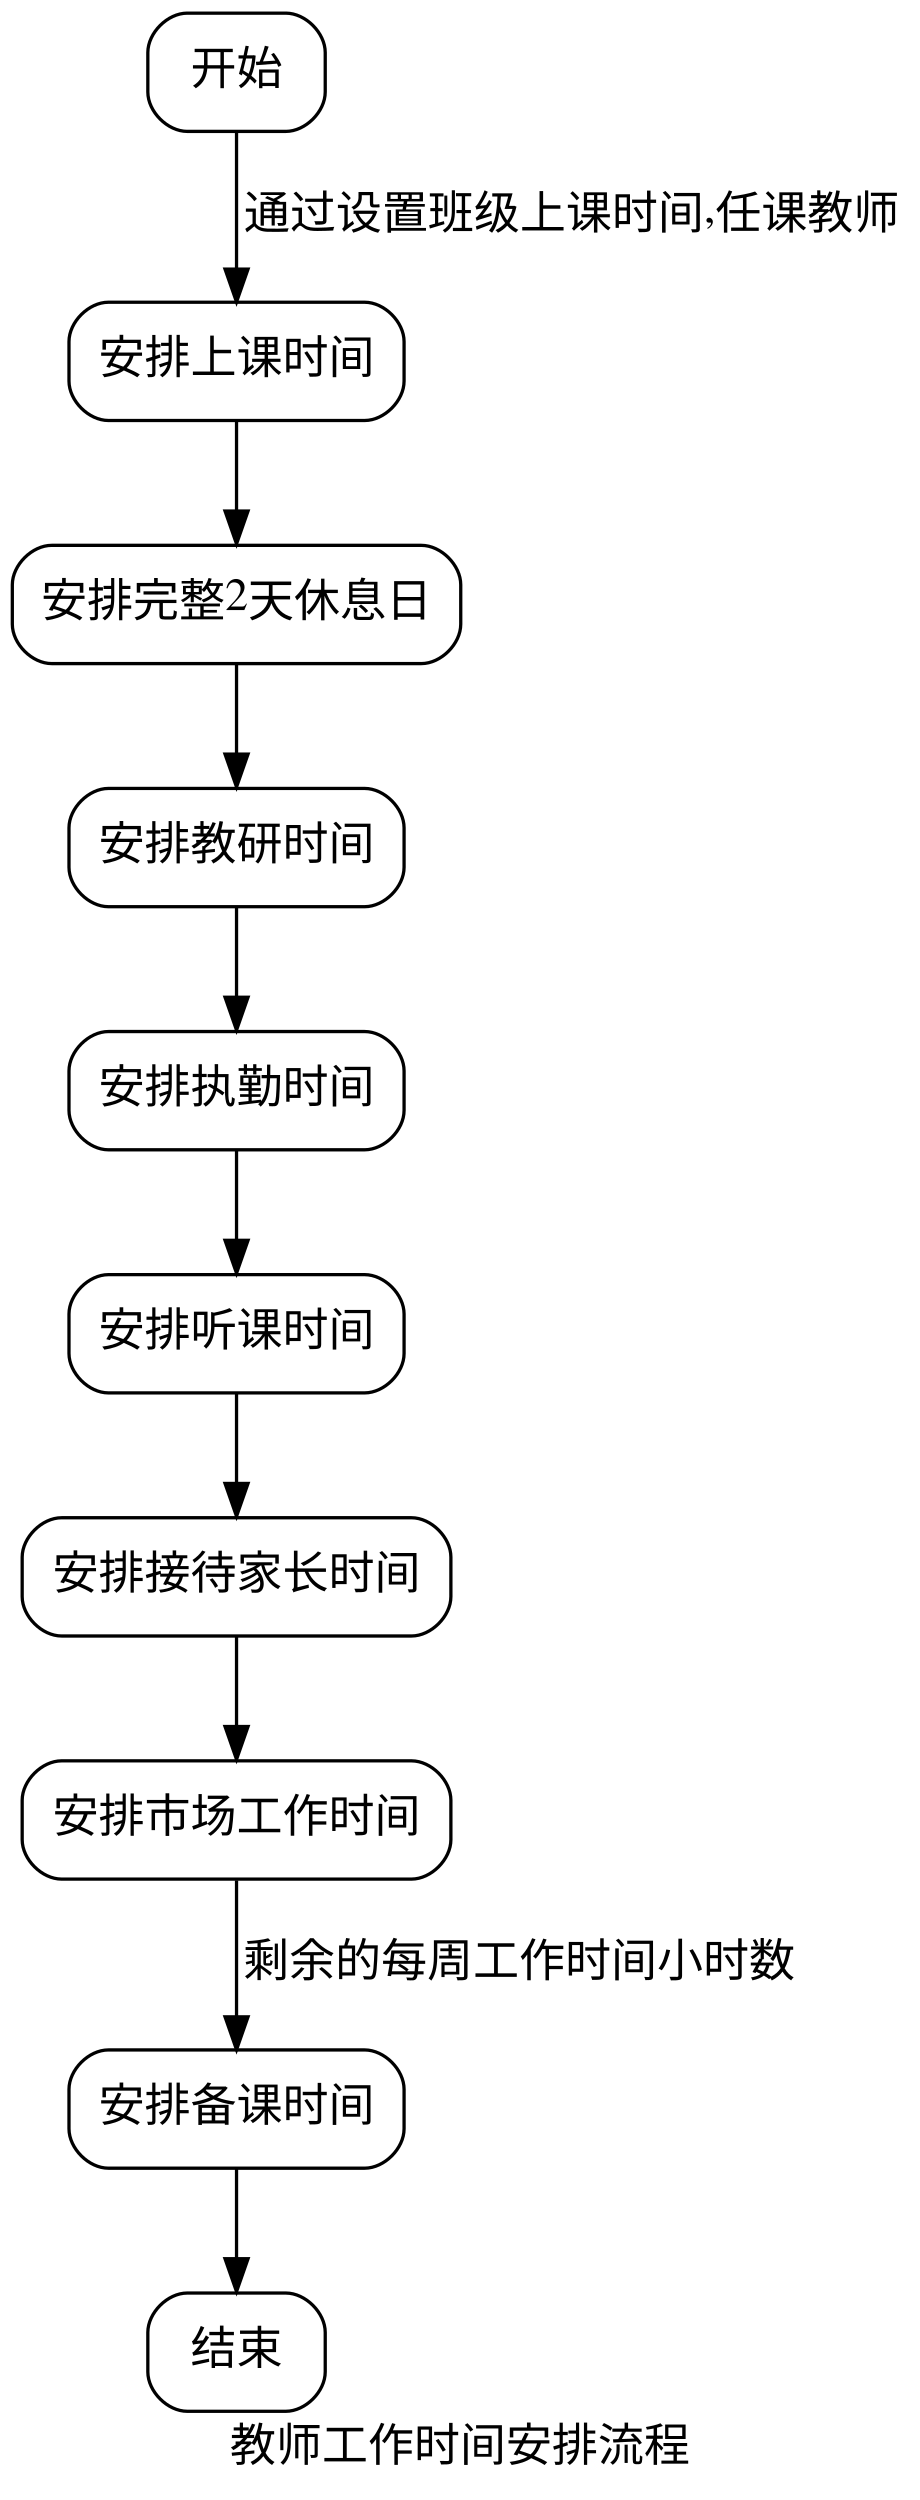
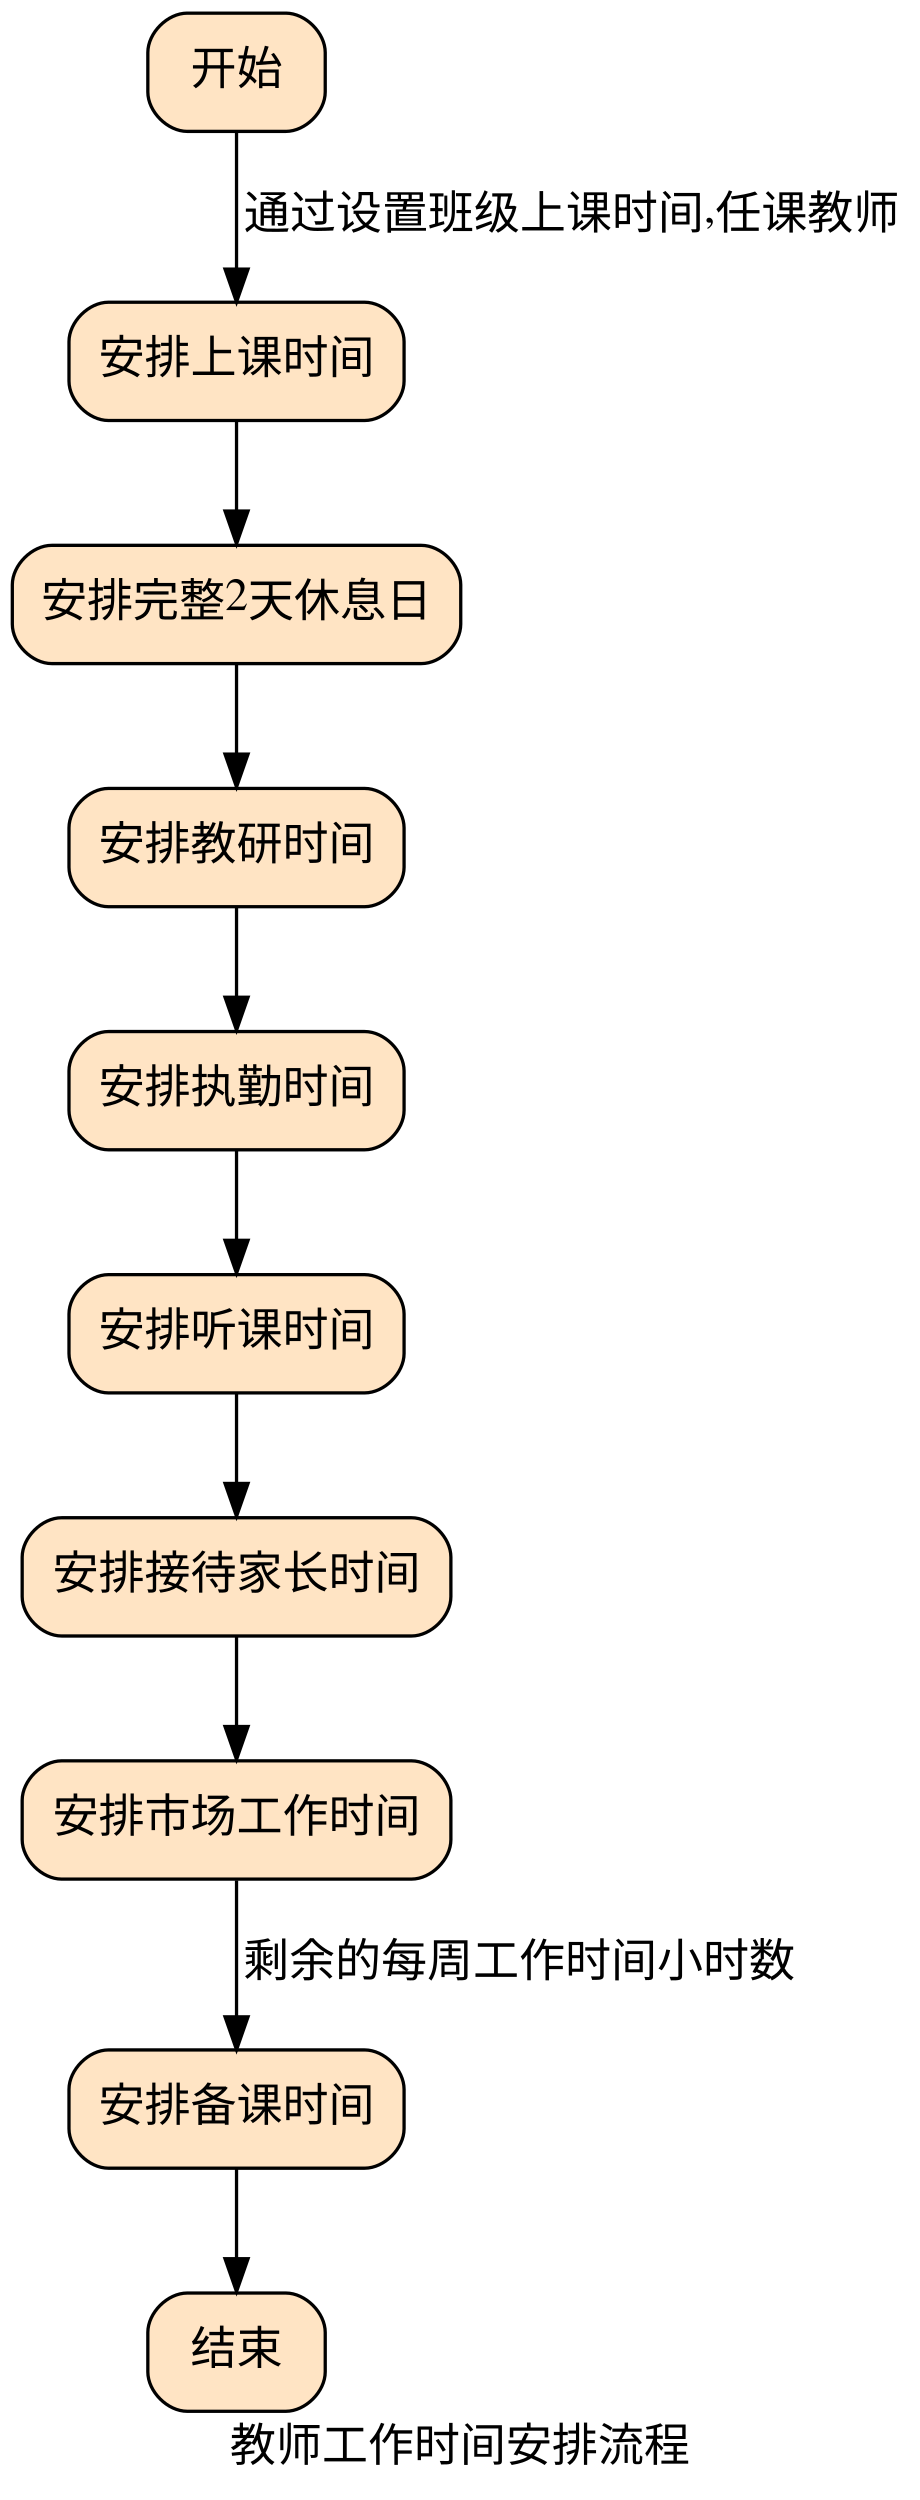
<svg xmlns="http://www.w3.org/2000/svg" width="280pt" height="761pt" viewBox="0.00 0.00 280.00 761.00">
  <g id="graph0" class="graph" transform="scale(1 1) rotate(0) translate(4 757)">
    <polygon fill="white" stroke="white" points="-4,5 -4,-757 277,-757 277,5 -4,5" />
    <text text-anchor="middle" x="136" y="-7.8" font-family="Times,serif" font-size="14.00">教师工作时间安排流程</text>
    <g id="node1" class="node">
-       <path fill="none" stroke="black" d="M107,-665C107,-665 29,-665 29,-665 23,-665 17,-659 17,-653 17,-653 17,-641 17,-641 17,-635 23,-629 29,-629 29,-629 107,-629 107,-629 113,-629 119,-635 119,-641 119,-641 119,-653 119,-653 119,-659 113,-665 107,-665" />
+       <path fill="bisque" stroke="black" d="M107,-665C107,-665 29,-665 29,-665 23,-665 17,-659 17,-653 17,-653 17,-641 17,-641 17,-635 23,-629 29,-629 29,-629 107,-629 107,-629 113,-629 119,-635 119,-641 119,-641 119,-653 119,-653 119,-659 113,-665 107,-665" />
      <text text-anchor="middle" x="68" y="-643.3" font-family="Times,serif" font-size="14.00">安排上课时间</text>
    </g>
    <g id="node2" class="node">
-       <path fill="none" stroke="black" d="M124.25,-591C124.25,-591 11.75,-591 11.75,-591 5.75,-591 -0.25,-585 -0.25,-579 -0.25,-579 -0.25,-567 -0.25,-567 -0.25,-561 5.75,-555 11.75,-555 11.75,-555 124.25,-555 124.25,-555 130.25,-555 136.25,-561 136.25,-567 136.25,-567 136.25,-579 136.25,-579 136.25,-585 130.25,-591 124.25,-591" />
+       <path fill="bisque" stroke="black" d="M124.25,-591C124.25,-591 11.75,-591 11.75,-591 5.75,-591 -0.25,-585 -0.25,-579 -0.25,-579 -0.25,-567 -0.25,-567 -0.25,-561 5.75,-555 11.75,-555 11.75,-555 124.25,-555 124.25,-555 130.25,-555 136.25,-561 136.25,-567 136.25,-567 136.25,-579 136.25,-579 136.25,-585 130.25,-591 124.25,-591" />
      <text text-anchor="middle" x="68" y="-569.3" font-family="Times,serif" font-size="14.00">安排完整2天休息日</text>
    </g>
    <g id="edge1" class="edge">
      <path fill="none" stroke="black" d="M68,-628.937C68,-620.807 68,-610.876 68,-601.705" />
      <polygon fill="black" stroke="black" points="71.5,-601.441 68,-591.441 64.5,-601.441 71.5,-601.441" />
    </g>
    <g id="node3" class="node">
-       <path fill="none" stroke="black" d="M107,-517C107,-517 29,-517 29,-517 23,-517 17,-511 17,-505 17,-505 17,-493 17,-493 17,-487 23,-481 29,-481 29,-481 107,-481 107,-481 113,-481 119,-487 119,-493 119,-493 119,-505 119,-505 119,-511 113,-517 107,-517" />
+       <path fill="bisque" stroke="black" d="M107,-517C107,-517 29,-517 29,-517 23,-517 17,-511 17,-505 17,-505 17,-493 17,-493 17,-487 23,-481 29,-481 29,-481 107,-481 107,-481 113,-481 119,-487 119,-493 119,-493 119,-505 119,-505 119,-511 113,-517 107,-517" />
      <text text-anchor="middle" x="68" y="-495.3" font-family="Times,serif" font-size="14.00">安排教研时间</text>
    </g>
    <g id="edge2" class="edge">
      <path fill="none" stroke="black" d="M68,-554.937C68,-546.807 68,-536.876 68,-527.705" />
      <polygon fill="black" stroke="black" points="71.5,-527.441 68,-517.441 64.5,-527.441 71.5,-527.441" />
    </g>
    <g id="node4" class="node">
-       <path fill="none" stroke="black" d="M107,-443C107,-443 29,-443 29,-443 23,-443 17,-437 17,-431 17,-431 17,-419 17,-419 17,-413 23,-407 29,-407 29,-407 107,-407 107,-407 113,-407 119,-413 119,-419 119,-419 119,-431 119,-431 119,-437 113,-443 107,-443" />
+       <path fill="bisque" stroke="black" d="M107,-443C107,-443 29,-443 29,-443 23,-443 17,-437 17,-431 17,-431 17,-419 17,-419 17,-413 23,-407 29,-407 29,-407 107,-407 107,-407 113,-407 119,-413 119,-419 119,-419 119,-431 119,-431 119,-437 113,-443 107,-443" />
      <text text-anchor="middle" x="68" y="-421.3" font-family="Times,serif" font-size="14.00">安排执勤时间</text>
    </g>
    <g id="edge3" class="edge">
      <path fill="none" stroke="black" d="M68,-480.937C68,-472.807 68,-462.876 68,-453.705" />
      <polygon fill="black" stroke="black" points="71.5,-453.441 68,-443.441 64.5,-453.441 71.5,-453.441" />
    </g>
    <g id="node5" class="node">
-       <path fill="none" stroke="black" d="M107,-369C107,-369 29,-369 29,-369 23,-369 17,-363 17,-357 17,-357 17,-345 17,-345 17,-339 23,-333 29,-333 29,-333 107,-333 107,-333 113,-333 119,-339 119,-345 119,-345 119,-357 119,-357 119,-363 113,-369 107,-369" />
+       <path fill="bisque" stroke="black" d="M107,-369C107,-369 29,-369 29,-369 23,-369 17,-363 17,-357 17,-357 17,-345 17,-345 17,-339 23,-333 29,-333 29,-333 107,-333 107,-333 113,-333 119,-339 119,-345 119,-345 119,-357 119,-357 119,-363 113,-369 107,-369" />
      <text text-anchor="middle" x="68" y="-347.3" font-family="Times,serif" font-size="14.00">安排听课时间</text>
    </g>
    <g id="edge4" class="edge">
      <path fill="none" stroke="black" d="M68,-406.937C68,-398.807 68,-388.876 68,-379.705" />
      <polygon fill="black" stroke="black" points="71.5,-379.441 68,-369.441 64.5,-379.441 71.5,-379.441" />
    </g>
    <g id="node6" class="node">
-       <path fill="none" stroke="black" d="M121.25,-295C121.25,-295 14.75,-295 14.75,-295 8.75,-295 2.75,-289 2.75,-283 2.75,-283 2.75,-271 2.75,-271 2.75,-265 8.75,-259 14.75,-259 14.75,-259 121.25,-259 121.25,-259 127.25,-259 133.25,-265 133.25,-271 133.25,-271 133.25,-283 133.25,-283 133.25,-289 127.25,-295 121.25,-295" />
+       <path fill="bisque" stroke="black" d="M121.25,-295C121.25,-295 14.75,-295 14.75,-295 8.75,-295 2.75,-289 2.75,-283 2.75,-283 2.75,-271 2.75,-271 2.75,-265 8.75,-259 14.75,-259 14.75,-259 121.25,-259 121.25,-259 127.25,-259 133.25,-265 133.25,-271 133.25,-271 133.25,-283 133.25,-283 133.25,-289 127.25,-295 121.25,-295" />
      <text text-anchor="middle" x="68" y="-273.3" font-family="Times,serif" font-size="14.00">安排接待家长时间</text>
    </g>
    <g id="edge5" class="edge">
      <path fill="none" stroke="black" d="M68,-332.937C68,-324.807 68,-314.876 68,-305.705" />
      <polygon fill="black" stroke="black" points="71.5,-305.441 68,-295.441 64.5,-305.441 71.5,-305.441" />
    </g>
    <g id="node7" class="node">
-       <path fill="none" stroke="black" d="M121.25,-221C121.25,-221 14.75,-221 14.75,-221 8.75,-221 2.75,-215 2.75,-209 2.75,-209 2.75,-197 2.75,-197 2.75,-191 8.75,-185 14.75,-185 14.75,-185 121.25,-185 121.25,-185 127.25,-185 133.25,-191 133.25,-197 133.25,-197 133.25,-209 133.25,-209 133.25,-215 127.25,-221 121.25,-221" />
+       <path fill="bisque" stroke="black" d="M121.25,-221C121.25,-221 14.75,-221 14.75,-221 8.75,-221 2.75,-215 2.75,-209 2.75,-209 2.75,-197 2.75,-197 2.75,-191 8.75,-185 14.75,-185 14.75,-185 121.25,-185 121.25,-185 127.25,-185 133.25,-191 133.25,-197 133.25,-197 133.25,-209 133.25,-209 133.25,-215 127.25,-221 121.25,-221" />
      <text text-anchor="middle" x="68" y="-199.3" font-family="Times,serif" font-size="14.00">安排市场工作时间</text>
    </g>
    <g id="edge6" class="edge">
      <path fill="none" stroke="black" d="M68,-258.937C68,-250.807 68,-240.876 68,-231.705" />
      <polygon fill="black" stroke="black" points="71.5,-231.441 68,-221.441 64.5,-231.441 71.5,-231.441" />
    </g>
    <g id="node9" class="node">
-       <path fill="none" stroke="black" d="M107,-133C107,-133 29,-133 29,-133 23,-133 17,-127 17,-121 17,-121 17,-109 17,-109 17,-103 23,-97 29,-97 29,-97 107,-97 107,-97 113,-97 119,-103 119,-109 119,-109 119,-121 119,-121 119,-127 113,-133 107,-133" />
+       <path fill="bisque" stroke="black" d="M107,-133C107,-133 29,-133 29,-133 23,-133 17,-127 17,-121 17,-121 17,-109 17,-109 17,-103 23,-97 29,-97 29,-97 107,-97 107,-97 113,-97 119,-103 119,-109 119,-109 119,-121 119,-121 119,-127 113,-133 107,-133" />
      <text text-anchor="middle" x="68" y="-111.3" font-family="Times,serif" font-size="14.00">安排备课时间</text>
    </g>
    <g id="edge8" class="edge">
      <path fill="none" stroke="black" d="M68,-184.597C68,-172.746 68,-156.817 68,-143.292" />
      <polygon fill="black" stroke="black" points="71.5,-143.084 68,-133.084 64.5,-143.084 71.5,-143.084" />
      <text text-anchor="middle" x="154" y="-155.3" font-family="Times,serif" font-size="14.00">剩余的每周工作时间小时数</text>
    </g>
    <g id="node8" class="node">
-       <path fill="none" stroke="black" d="M83,-753C83,-753 53,-753 53,-753 47,-753 41,-747 41,-741 41,-741 41,-729 41,-729 41,-723 47,-717 53,-717 53,-717 83,-717 83,-717 89,-717 95,-723 95,-729 95,-729 95,-741 95,-741 95,-747 89,-753 83,-753" />
+       <path fill="bisque" stroke="black" d="M83,-753C83,-753 53,-753 53,-753 47,-753 41,-747 41,-741 41,-741 41,-729 41,-729 41,-723 47,-717 53,-717 53,-717 83,-717 83,-717 89,-717 95,-723 95,-729 95,-729 95,-741 95,-741 95,-747 89,-753 83,-753" />
      <text text-anchor="middle" x="68" y="-731.3" font-family="Times,serif" font-size="14.00">开始</text>
    </g>
    <g id="edge7" class="edge">
      <path fill="none" stroke="black" d="M68,-716.597C68,-704.746 68,-688.817 68,-675.292" />
      <polygon fill="black" stroke="black" points="71.5,-675.084 68,-665.084 64.5,-675.084 71.5,-675.084" />
      <text text-anchor="middle" x="170" y="-687.3" font-family="Times,serif" font-size="14.00">通过设置班级上课时间,任课教师</text>
    </g>
    <g id="node10" class="node">
-       <path fill="none" stroke="black" d="M83,-59C83,-59 53,-59 53,-59 47,-59 41,-53 41,-47 41,-47 41,-35 41,-35 41,-29 47,-23 53,-23 53,-23 83,-23 83,-23 89,-23 95,-29 95,-35 95,-35 95,-47 95,-47 95,-53 89,-59 83,-59" />
+       <path fill="bisque" stroke="black" d="M83,-59C83,-59 53,-59 53,-59 47,-59 41,-53 41,-47 41,-47 41,-35 41,-35 41,-29 47,-23 53,-23 53,-23 83,-23 83,-23 89,-23 95,-29 95,-35 95,-35 95,-47 95,-47 95,-53 89,-59 83,-59" />
      <text text-anchor="middle" x="68" y="-37.3" font-family="Times,serif" font-size="14.00">结束</text>
    </g>
    <g id="edge9" class="edge">
      <path fill="none" stroke="black" d="M68,-96.937C68,-88.807 68,-78.876 68,-69.705" />
      <polygon fill="black" stroke="black" points="71.5,-69.441 68,-59.441 64.5,-69.441 71.5,-69.441" />
    </g>
  </g>
</svg>
